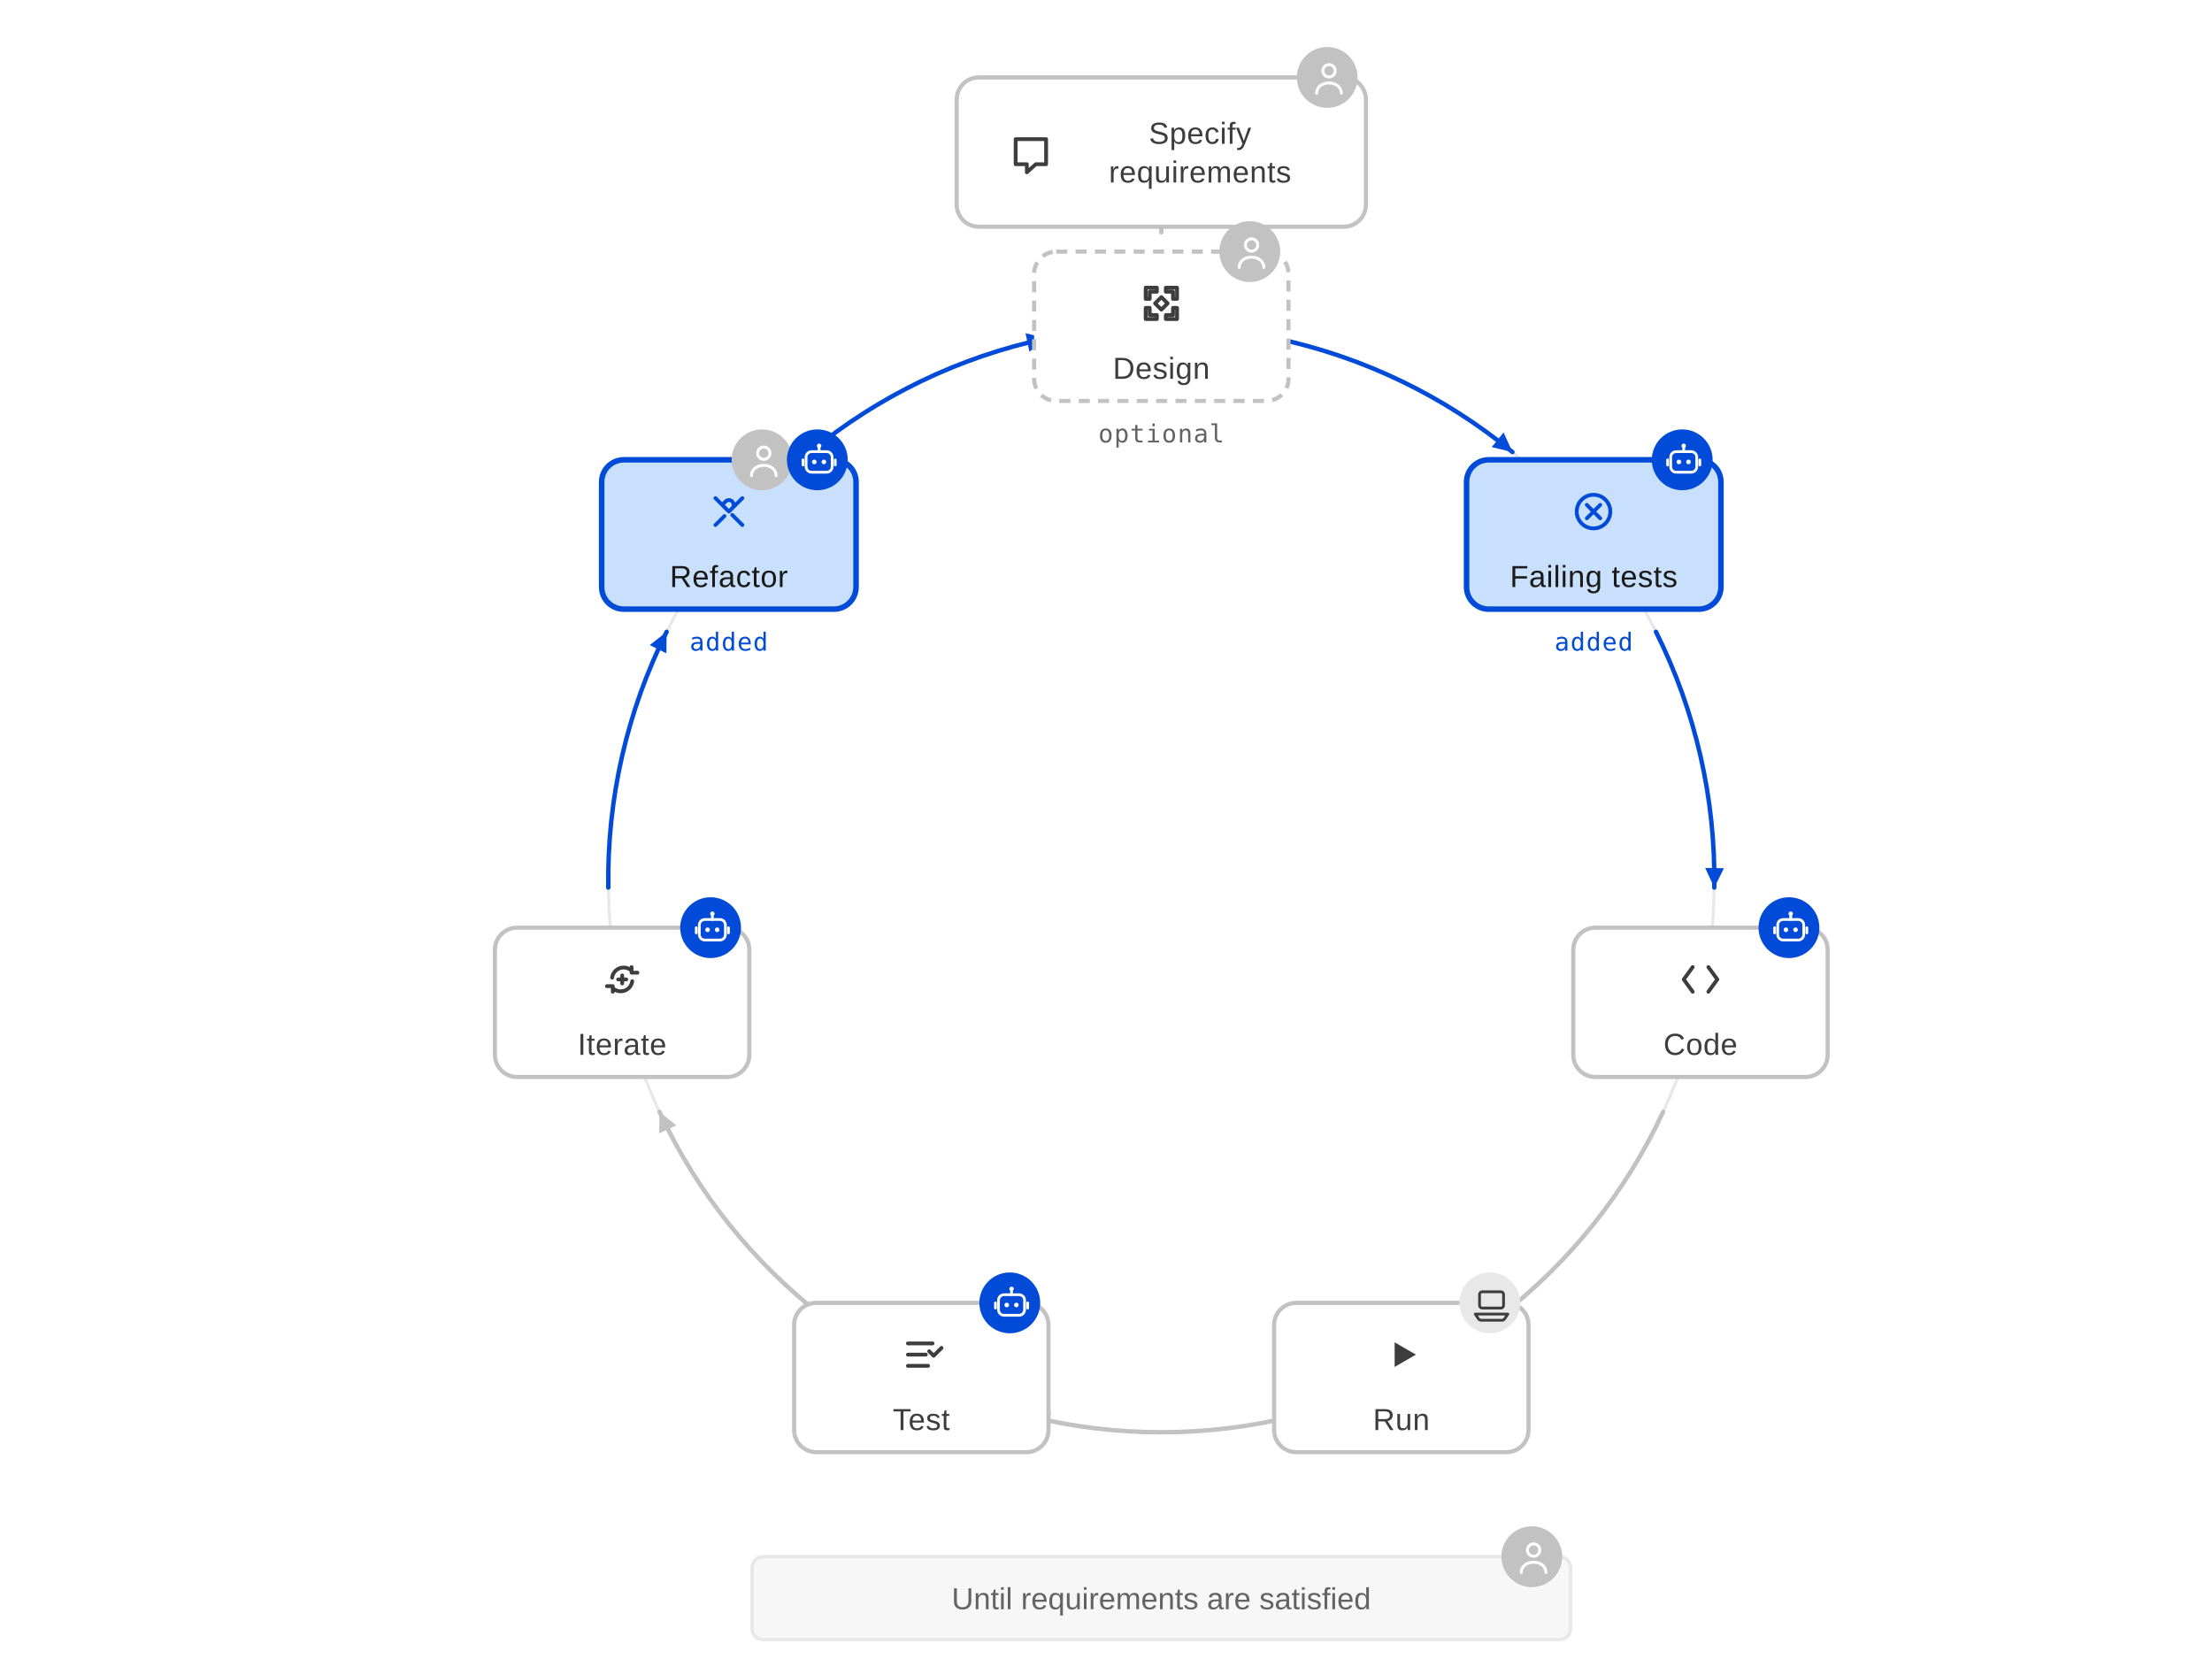
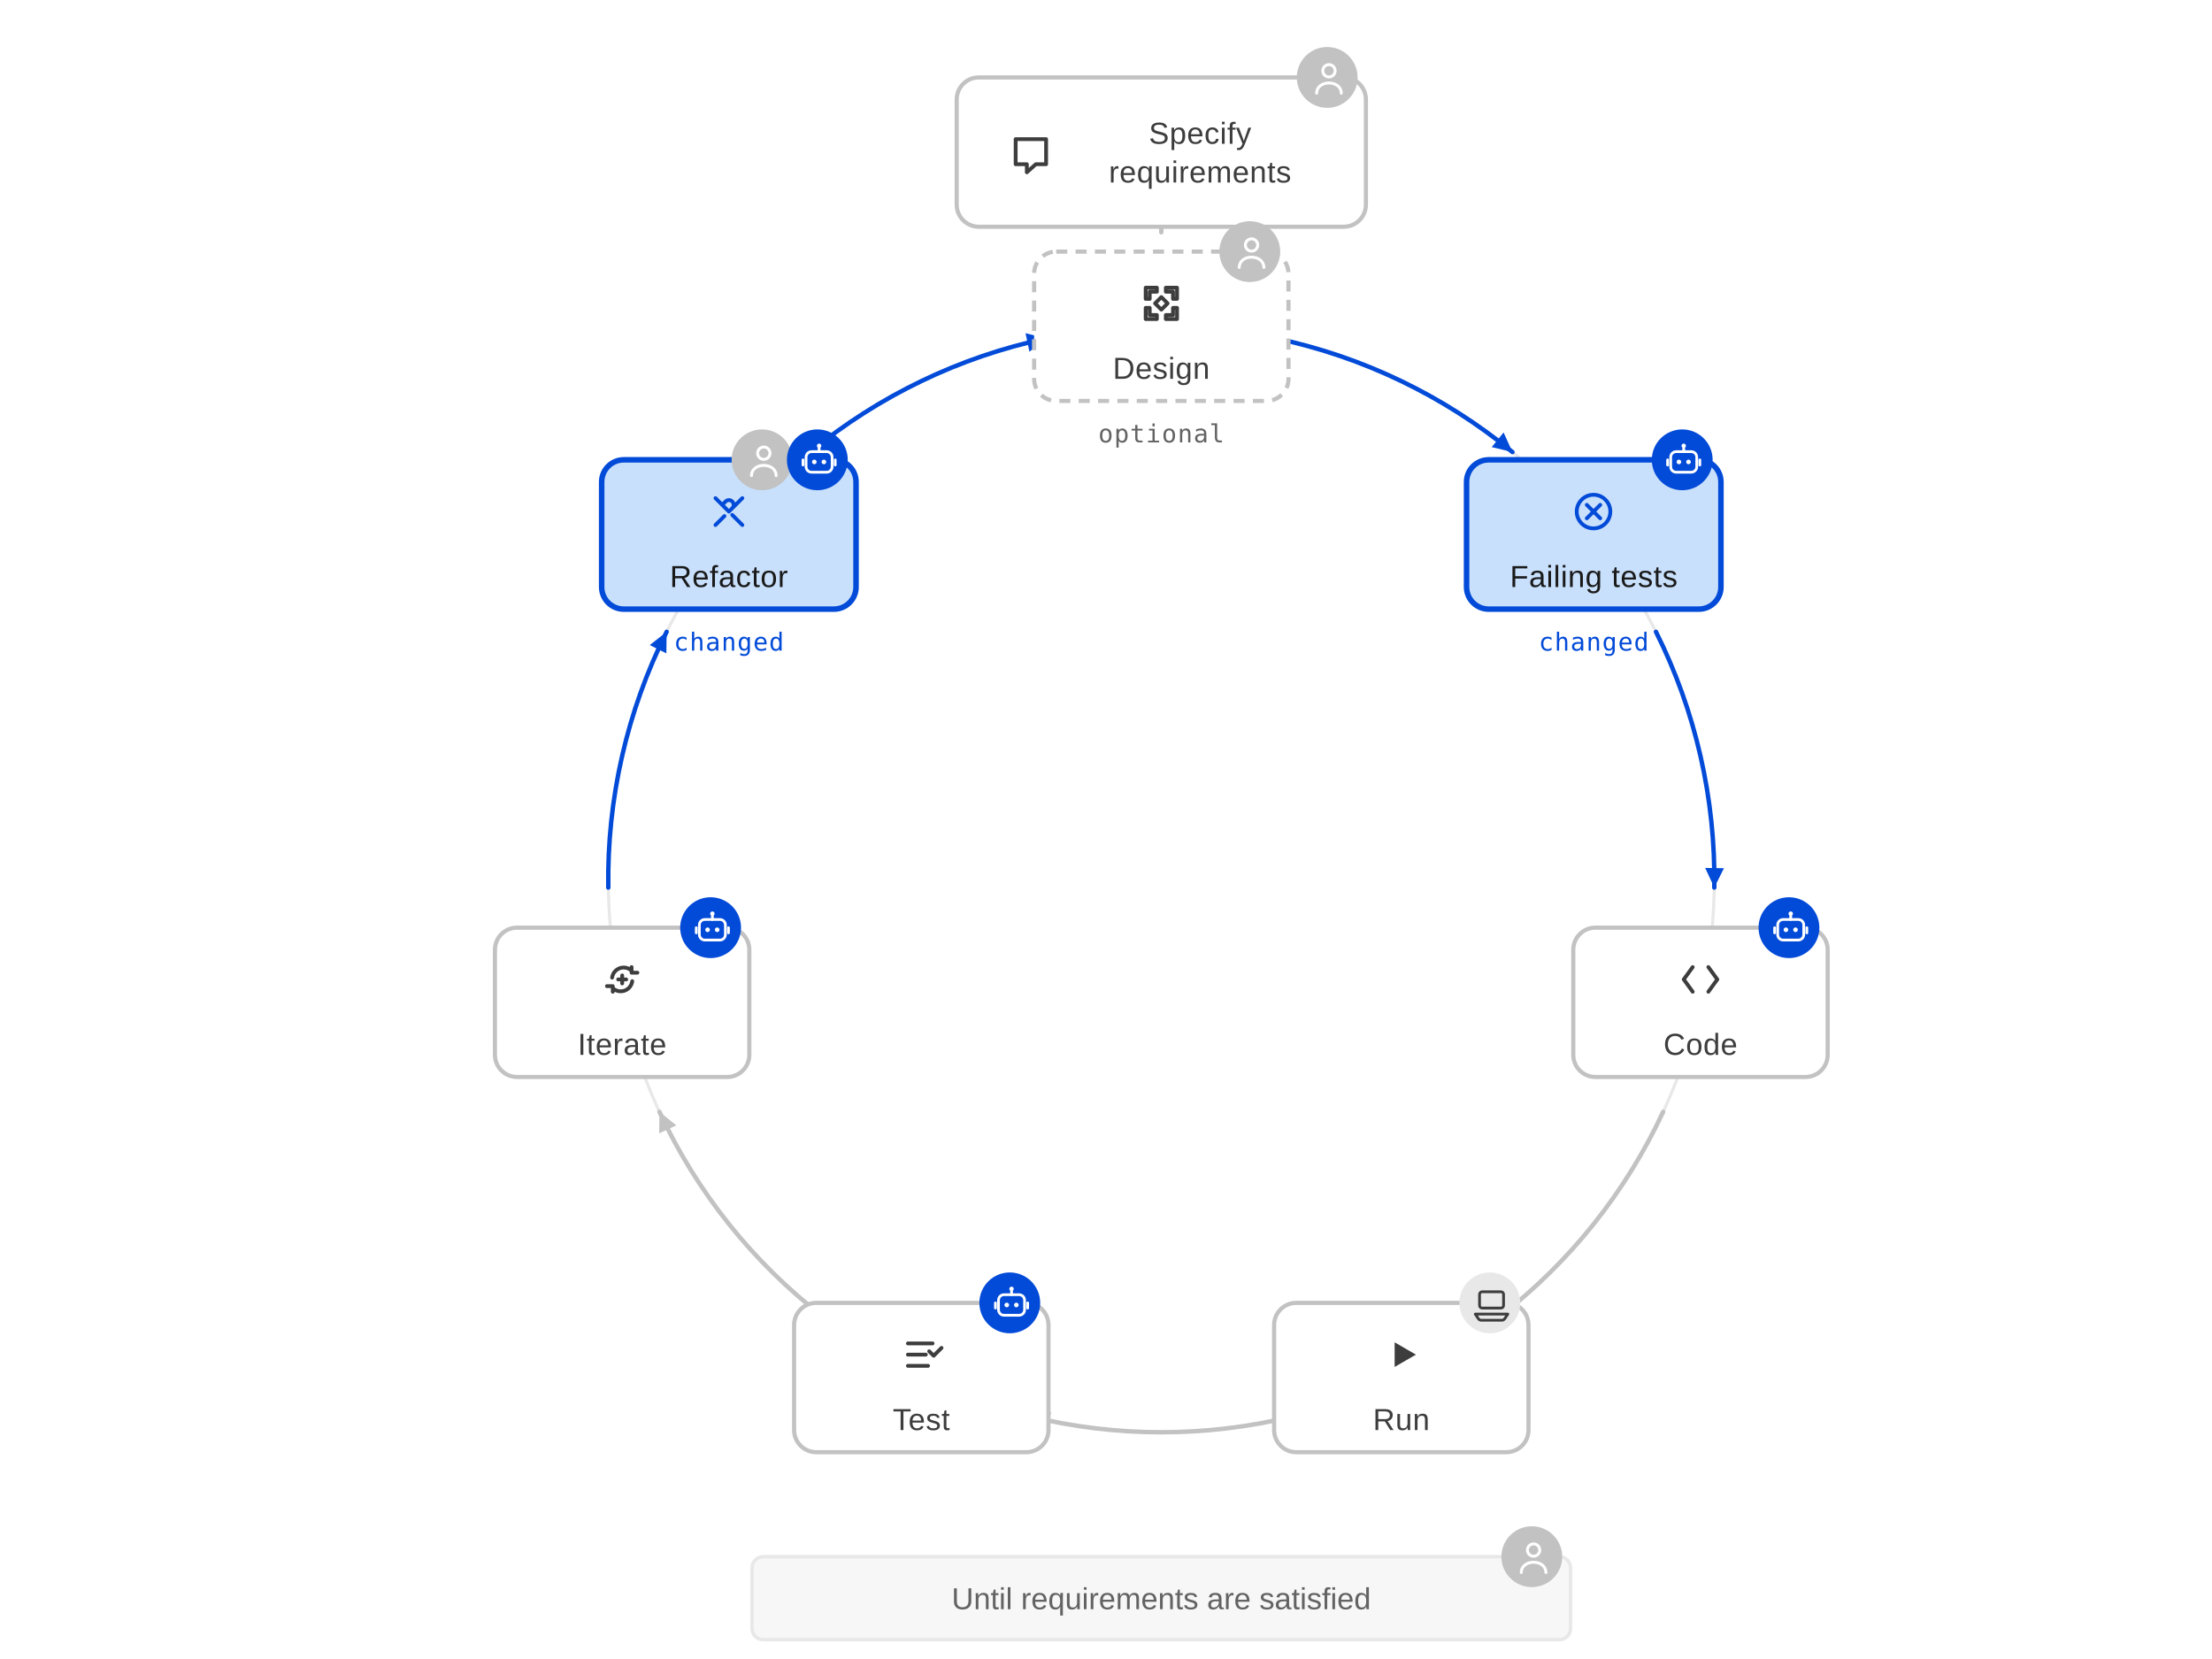
<svg xmlns="http://www.w3.org/2000/svg" viewBox="0 0 800 600" width="800" height="600" role="img" aria-label="Test Driven Feedback Loop">
  <rect width="800" height="600" fill="#ffffff" />
  <circle cx="420" cy="318" r="200" fill="none" stroke="#e8e8e8" stroke-width="1.1" />
  <path d="M461.6 122.4 A200 200 0 0 1 547 163.5" fill="none" stroke="#024ad8" stroke-width="1.6" stroke-linecap="round" />
  <path d="M547 163.5 L543.8 156.4 L539.5 161.7 Z" fill="#024ad8" />
  <path d="M598.9 228.5 A200 200 0 0 1 620 321" fill="none" stroke="#024ad8" stroke-width="1.6" stroke-linecap="round" />
  <path d="M620 321 L623.5 314 L616.7 313.9 Z" fill="#024ad8" />
  <path d="M601.5 402.1 A200 200 0 0 1 542.3 476.2" fill="none" stroke="#c2c2c2" stroke-width="1.6" stroke-linecap="round" />
  <path d="M542.3 476.2 L550 474.6 L545.8 469.2 Z" fill="#c2c2c2" />
  <path d="M467.4 512.3 A200 200 0 0 1 372.6 512.3" fill="none" stroke="#c2c2c2" stroke-width="1.6" stroke-linecap="round" />
  <path d="M372.6 512.3 L378.6 517.3 L380.2 510.7 Z" fill="#c2c2c2" />
  <path d="M297.7 476.2 A200 200 0 0 1 238.5 402.1" fill="none" stroke="#c2c2c2" stroke-width="1.6" stroke-linecap="round" />
  <path d="M238.5 402.1 L238.4 409.9 L244.6 407 Z" fill="#c2c2c2" />
  <path d="M220 321 A200 200 0 0 1 241.1 228.5" fill="none" stroke="#024ad8" stroke-width="1.6" stroke-linecap="round" />
  <path d="M241.1 228.5 L235 233.3 L241 236.3 Z" fill="#024ad8" />
  <path d="M293 163.5 A200 200 0 0 1 378.4 122.4" fill="none" stroke="#024ad8" stroke-width="1.6" stroke-linecap="round" />
  <path d="M378.4 122.4 L370.9 120.5 L372.3 127.2 Z" fill="#024ad8" />
  <path d="M420 82 L420 84" fill="none" stroke="#c2c2c2" stroke-width="1.6" stroke-linecap="round" />
  <path d="M420 84 L423.6 76 L416.4 76 Z" fill="#c2c2c2" />
  <rect x="346" y="28" width="148" height="54" rx="8" ry="8" fill="#ffffff" stroke="#c2c2c2" stroke-width="1.5" />
  <g transform="translate(362.3 45.3) scale(0.81)" fill="none" stroke="#3d3d3d" stroke-width="1.7" stroke-linecap="round" stroke-linejoin="round">
    <path d="M6.2 6.2v11.2h5V21l4-3.6h4.6V6.2z" fill="none" stroke="#3d3d3d" stroke-width="1.7" stroke-linecap="round" stroke-linejoin="round" />
  </g>
  <text x="434" y="52" text-anchor="middle" font-family="IBM Plex Sans, Helvetica Neue, Arial, sans-serif" font-size="11" font-weight="500" letter-spacing="0.16" fill="#3d3d3d">Specify</text>
  <text x="434" y="66" text-anchor="middle" font-family="IBM Plex Sans, Helvetica Neue, Arial, sans-serif" font-size="11" font-weight="500" letter-spacing="0.16" fill="#3d3d3d">requirements</text>
  <circle cx="480" cy="28" r="11" fill="#c2c2c2" />
  <g transform="translate(473.2 21.2) scale(0.62)">
    <path d="M12 3.5a3.6 3.6 0 1 0 0 7.2 3.6 3.6 0 0 0 0-7.2zM4.8 20.2c0-3.6 3.2-6 7.2-6s7.2 2.4 7.2 6" fill="none" stroke="#ffffff" stroke-width="1.7" stroke-linecap="round" stroke-linejoin="round" />
  </g>
  <rect x="272" y="563" width="296" height="30" rx="4" fill="#f7f7f7" stroke="#e8e8e8" stroke-width="1.25" />
  <text x="420" y="582" text-anchor="middle" font-family="IBM Plex Sans, Helvetica Neue, Arial, sans-serif" font-size="11" fill="#636363">Until requirements are satisfied</text>
  <circle cx="554" cy="563" r="11" fill="#c2c2c2" />
  <g transform="translate(547.2 556.2) scale(0.62)">
    <path d="M12 3.5a3.6 3.6 0 1 0 0 7.2 3.6 3.6 0 0 0 0-7.2zM4.8 20.2c0-3.6 3.2-6 7.2-6s7.2 2.4 7.2 6" fill="none" stroke="#ffffff" stroke-width="1.7" stroke-linecap="round" stroke-linejoin="round" />
  </g>
  <rect x="374" y="91" width="92" height="54" rx="8" ry="8" fill="#ffffff" stroke="#c2c2c2" stroke-width="1.5" stroke-dasharray="4 3" />
  <g transform="translate(410.3 100) scale(0.81)" fill="none" stroke="#3d3d3d" stroke-width="1.7" stroke-linecap="round" stroke-linejoin="round">
    <path d="M5 5h5v1.8H6.8V10H5V5zM14 5h5v5h-1.8V6.8H14V5zM5 14h1.8v3.2H10V19H5v-5zM17.2 14H19v5h-5v-1.8h3.2V14zM9.2 12l2.8-2.8L14.8 12 12 14.8z" fill="none" stroke="#3d3d3d" stroke-width="1.7" stroke-linecap="round" stroke-linejoin="round" />
  </g>
  <text x="420" y="137" text-anchor="middle" font-family="IBM Plex Sans, Helvetica Neue, Arial, sans-serif" font-size="11" font-weight="500" letter-spacing="0.16" fill="#3d3d3d">Design</text>
  <text x="420" y="160" text-anchor="middle" font-family="IBM Plex Mono, ui-monospace, Menlo, monospace" font-size="9" letter-spacing="0.32" fill="#636363">optional</text>
  <circle cx="452" cy="91" r="11" fill="#c2c2c2" />
  <g transform="translate(445.2 84.2) scale(0.62)">
    <path d="M12 3.5a3.6 3.6 0 1 0 0 7.2 3.6 3.6 0 0 0 0-7.2zM4.8 20.2c0-3.6 3.2-6 7.2-6s7.2 2.4 7.2 6" fill="none" stroke="#ffffff" stroke-width="1.7" stroke-linecap="round" stroke-linejoin="round" />
  </g>
  <rect x="530.4" y="166.3" width="92" height="54" rx="8" ry="8" fill="#c9e0fc" stroke="#024ad8" stroke-width="2.0" />
  <g transform="translate(566.6 175.3) scale(0.81)" fill="none" stroke="#024ad8" stroke-width="1.7" stroke-linecap="round" stroke-linejoin="round">
    <circle cx="12" cy="12" r="7.5" fill="none" stroke="#024ad8" stroke-width="1.7" />
    <path d="M9 9l6 6M15 9l-6 6" stroke="#024ad8" stroke-width="1.7" stroke-linecap="round" />
  </g>
  <text x="576.4" y="212.3" text-anchor="middle" font-family="IBM Plex Sans, Helvetica Neue, Arial, sans-serif" font-size="11" font-weight="500" letter-spacing="0.16" fill="#1a1a1a">Failing tests</text>
-   <text x="576.4" y="235.3" text-anchor="middle" font-family="IBM Plex Mono, ui-monospace, Menlo, monospace" font-size="9" letter-spacing="0.32" fill="#024ad8">added</text>
+   <text x="576.4" y="235.3" text-anchor="middle" font-family="IBM Plex Mono, ui-monospace, Menlo, monospace" font-size="9" letter-spacing="0.32" fill="#024ad8">changed</text>
  <circle cx="608.4" cy="166.3" r="11" fill="#024ad8" />
  <g transform="translate(601.5 159.5) scale(0.62)">
    <circle cx="12" cy="2.8" r="1.3" fill="#ffffff" />
    <path d="M12 4.1v2.1M2.6 11v3M21.4 11v3" fill="none" stroke="#ffffff" stroke-width="1.6" stroke-linecap="round" />
    <rect x="4.4" y="6.2" width="15.2" height="12" rx="3.2" fill="none" stroke="#ffffff" stroke-width="1.6" />
    <circle cx="9.2" cy="12.2" r="1.35" fill="#ffffff" />
    <circle cx="14.8" cy="12.2" r="1.35" fill="#ffffff" />
  </g>
  <rect x="569" y="335.5" width="92" height="54" rx="8" ry="8" fill="#ffffff" stroke="#c2c2c2" stroke-width="1.5" />
  <g transform="translate(605.3 344.5) scale(0.81)" fill="none" stroke="#3d3d3d" stroke-width="1.7" stroke-linecap="round" stroke-linejoin="round">
    <path d="M8.5 6.5 4.5 12l4 5.5M15.5 6.5l4 5.5-4 5.5" fill="none" stroke="#3d3d3d" stroke-width="1.7" stroke-linecap="round" stroke-linejoin="round" />
  </g>
  <text x="615" y="381.5" text-anchor="middle" font-family="IBM Plex Sans, Helvetica Neue, Arial, sans-serif" font-size="11" font-weight="500" letter-spacing="0.16" fill="#3d3d3d">Code</text>
  <circle cx="647" cy="335.5" r="11" fill="#024ad8" />
  <g transform="translate(640.2 328.7) scale(0.62)">
    <circle cx="12" cy="2.8" r="1.3" fill="#ffffff" />
    <path d="M12 4.1v2.1M2.6 11v3M21.4 11v3" fill="none" stroke="#ffffff" stroke-width="1.6" stroke-linecap="round" />
    <rect x="4.4" y="6.2" width="15.2" height="12" rx="3.2" fill="none" stroke="#ffffff" stroke-width="1.6" />
    <circle cx="9.2" cy="12.2" r="1.35" fill="#ffffff" />
    <circle cx="14.8" cy="12.2" r="1.35" fill="#ffffff" />
  </g>
  <rect x="460.8" y="471.2" width="92" height="54" rx="8" ry="8" fill="#ffffff" stroke="#c2c2c2" stroke-width="1.5" />
  <g transform="translate(497.1 480.2) scale(0.81)" fill="none" stroke="#3d3d3d" stroke-width="1.7" stroke-linecap="round" stroke-linejoin="round">
    <path d="M9 6.5l9.5 5.5L9 17.5z" fill="#3d3d3d" stroke="none" />
  </g>
  <text x="506.8" y="517.2" text-anchor="middle" font-family="IBM Plex Sans, Helvetica Neue, Arial, sans-serif" font-size="11" font-weight="500" letter-spacing="0.16" fill="#3d3d3d">Run</text>
  <circle cx="538.8" cy="471.2" r="11" fill="#e8e8e8" />
  <g transform="translate(532 464.4) scale(0.62)">
    <rect x="5" y="4.5" width="14" height="9.5" rx="1.5" fill="none" stroke="#3d3d3d" stroke-width="1.6" />
    <path d="M2.5 17.5h19l-1.8 2.7a2 2 0 0 1-1.7.9H6a2 2 0 0 1-1.7-.9L2.5 17.5z" fill="none" stroke="#3d3d3d" stroke-width="1.6" stroke-linecap="round" stroke-linejoin="round" />
  </g>
  <rect x="287.2" y="471.2" width="92" height="54" rx="8" ry="8" fill="#ffffff" stroke="#c2c2c2" stroke-width="1.5" />
  <g transform="translate(323.5 480.2) scale(0.81)" fill="none" stroke="#3d3d3d" stroke-width="1.7" stroke-linecap="round" stroke-linejoin="round">
    <path d="M6 7h11M6 12h8M6 17h9M15.5 10.5l2 2 3.5-3.5" fill="none" stroke="#3d3d3d" stroke-width="1.7" stroke-linecap="round" stroke-linejoin="round" />
  </g>
  <text x="333.2" y="517.2" text-anchor="middle" font-family="IBM Plex Sans, Helvetica Neue, Arial, sans-serif" font-size="11" font-weight="500" letter-spacing="0.16" fill="#3d3d3d">Test</text>
  <circle cx="365.2" cy="471.2" r="11" fill="#024ad8" />
  <g transform="translate(358.4 464.4) scale(0.62)">
    <circle cx="12" cy="2.8" r="1.3" fill="#ffffff" />
    <path d="M12 4.1v2.1M2.6 11v3M21.4 11v3" fill="none" stroke="#ffffff" stroke-width="1.6" stroke-linecap="round" />
    <rect x="4.4" y="6.2" width="15.2" height="12" rx="3.2" fill="none" stroke="#ffffff" stroke-width="1.6" />
    <circle cx="9.2" cy="12.2" r="1.35" fill="#ffffff" />
    <circle cx="14.8" cy="12.2" r="1.35" fill="#ffffff" />
  </g>
  <rect x="179" y="335.5" width="92" height="54" rx="8" ry="8" fill="#ffffff" stroke="#c2c2c2" stroke-width="1.5" />
  <g transform="translate(215.3 344.5) scale(0.81)" fill="none" stroke="#3d3d3d" stroke-width="1.7" stroke-linecap="round" stroke-linejoin="round">
    <path d="M7.5 11.2a5.2 5.2 0 0 1 8.6-3.2M16.2 6.5V9h2.6M16.5 12.8a5.2 5.2 0 0 1-8.6 3.2M7.8 17.5V15H5.2M12 10.2v3.6M10.2 12h3.6" fill="none" stroke="#3d3d3d" stroke-width="1.7" stroke-linecap="round" stroke-linejoin="round" />
  </g>
  <text x="225" y="381.5" text-anchor="middle" font-family="IBM Plex Sans, Helvetica Neue, Arial, sans-serif" font-size="11" font-weight="500" letter-spacing="0.16" fill="#3d3d3d">Iterate</text>
  <circle cx="257" cy="335.5" r="11" fill="#024ad8" />
  <g transform="translate(250.2 328.7) scale(0.62)">
    <circle cx="12" cy="2.8" r="1.3" fill="#ffffff" />
    <path d="M12 4.1v2.1M2.6 11v3M21.4 11v3" fill="none" stroke="#ffffff" stroke-width="1.6" stroke-linecap="round" />
    <rect x="4.4" y="6.2" width="15.2" height="12" rx="3.2" fill="none" stroke="#ffffff" stroke-width="1.6" />
    <circle cx="9.2" cy="12.2" r="1.35" fill="#ffffff" />
    <circle cx="14.8" cy="12.2" r="1.35" fill="#ffffff" />
  </g>
  <rect x="217.6" y="166.3" width="92" height="54" rx="8" ry="8" fill="#c9e0fc" stroke="#024ad8" stroke-width="2.0" />
  <g transform="translate(253.9 175.3) scale(0.81)" fill="none" stroke="#024ad8" stroke-width="1.7" stroke-linecap="round" stroke-linejoin="round">
    <path d="M6 6l5.5 5.5M13.5 13.5L18 18M6 18l4-4M14 10l4-4M9 9l1.5-1.5a2.1 2.1 0 0 1 3 0l0 0a2.1 2.1 0 0 1 0 3L12 12" fill="none" stroke="#024ad8" stroke-width="1.7" stroke-linecap="round" stroke-linejoin="round" />
  </g>
  <text x="263.6" y="212.3" text-anchor="middle" font-family="IBM Plex Sans, Helvetica Neue, Arial, sans-serif" font-size="11" font-weight="500" letter-spacing="0.16" fill="#1a1a1a">Refactor</text>
-   <text x="263.6" y="235.3" text-anchor="middle" font-family="IBM Plex Mono, ui-monospace, Menlo, monospace" font-size="9" letter-spacing="0.32" fill="#024ad8">added</text>
+   <text x="263.6" y="235.3" text-anchor="middle" font-family="IBM Plex Mono, ui-monospace, Menlo, monospace" font-size="9" letter-spacing="0.32" fill="#024ad8">changed</text>
  <circle cx="275.6" cy="166.3" r="11" fill="#c2c2c2" />
  <g transform="translate(268.8 159.5) scale(0.62)">
    <path d="M12 3.5a3.6 3.6 0 1 0 0 7.2 3.6 3.6 0 0 0 0-7.2zM4.8 20.2c0-3.6 3.2-6 7.2-6s7.2 2.4 7.2 6" fill="none" stroke="#ffffff" stroke-width="1.7" stroke-linecap="round" stroke-linejoin="round" />
  </g>
  <circle cx="295.6" cy="166.3" r="11" fill="#024ad8" />
  <g transform="translate(288.8 159.5) scale(0.62)">
    <circle cx="12" cy="2.8" r="1.3" fill="#ffffff" />
    <path d="M12 4.1v2.1M2.6 11v3M21.4 11v3" fill="none" stroke="#ffffff" stroke-width="1.6" stroke-linecap="round" />
    <rect x="4.4" y="6.2" width="15.2" height="12" rx="3.2" fill="none" stroke="#ffffff" stroke-width="1.6" />
    <circle cx="9.2" cy="12.2" r="1.35" fill="#ffffff" />
    <circle cx="14.8" cy="12.2" r="1.35" fill="#ffffff" />
  </g>
</svg>
